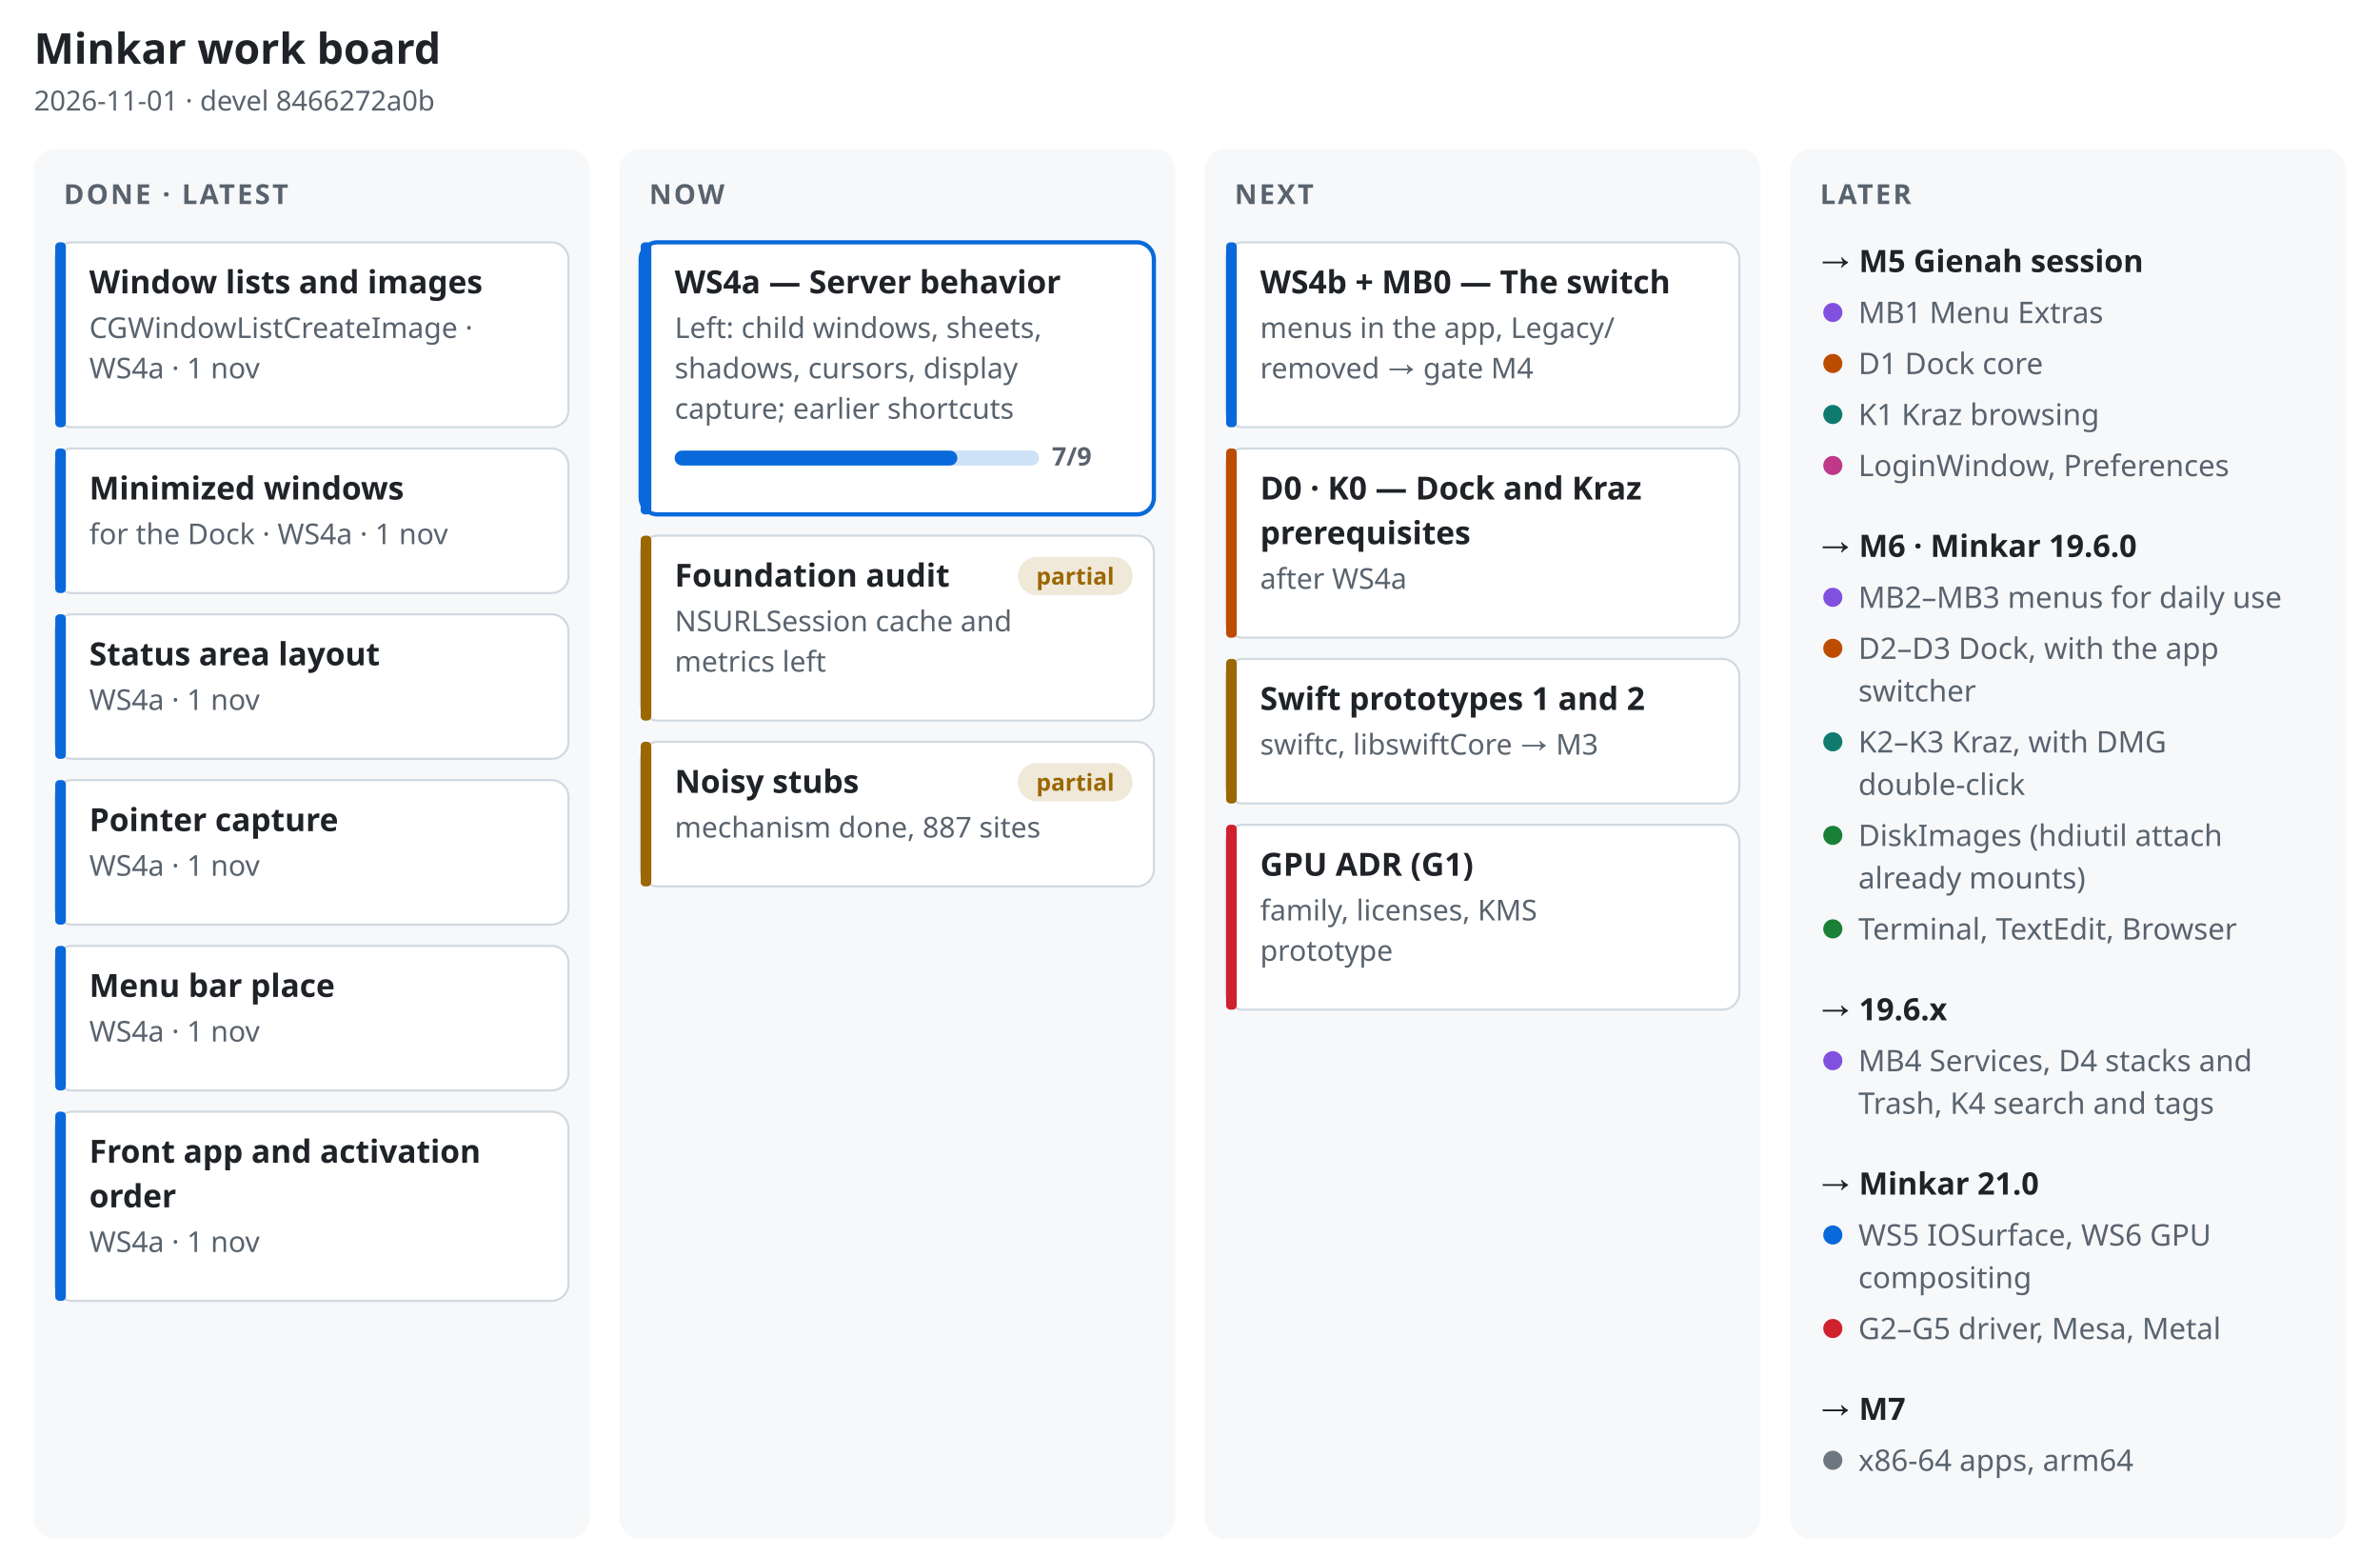
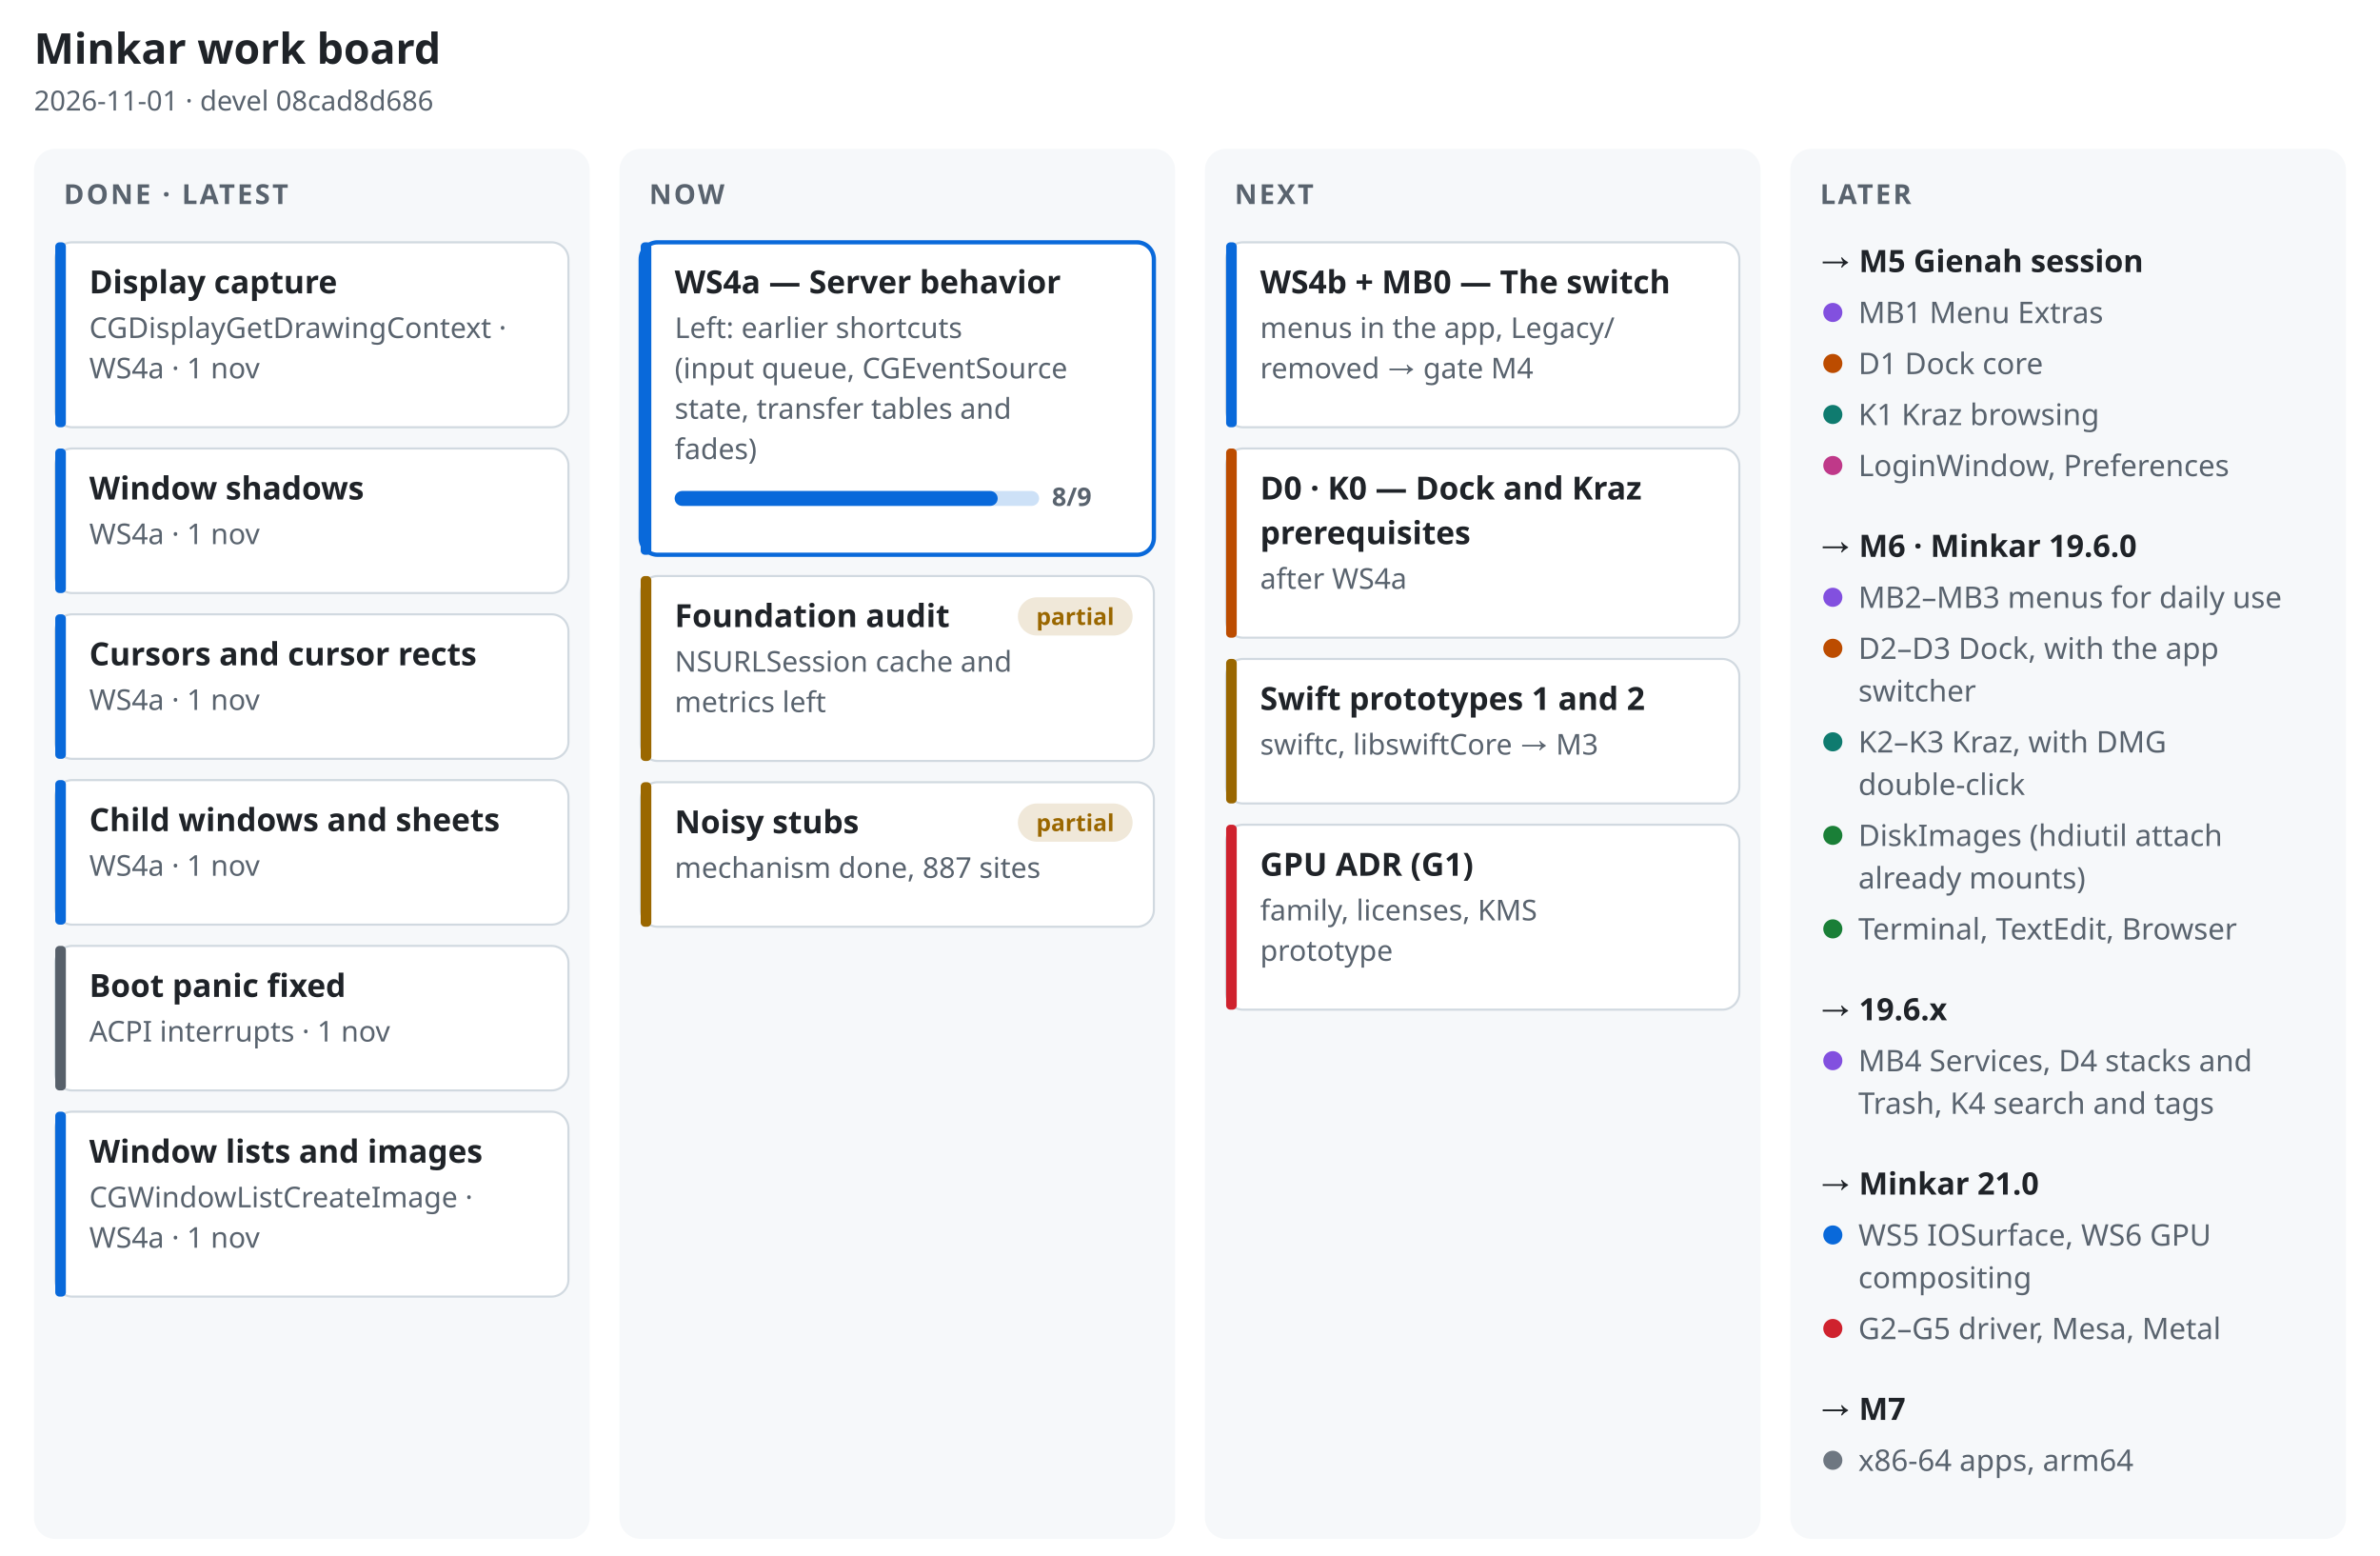
<svg xmlns="http://www.w3.org/2000/svg" width="1120" height="732" viewBox="0 0 1120 732" font-family="-apple-system, BlinkMacSystemFont, 'Segoe UI', 'Noto Sans', Helvetica, Arial, sans-serif" role="img" aria-label="Minkar work board, 2026-11-01">
  <rect width="1120" height="732" fill="#ffffff" />
  <text x="16" y="30" font-size="20" font-weight="700" fill="#1f2328" text-anchor="start">Minkar work board</text>
-   <text x="16" y="52" font-size="13" font-weight="400" fill="#59636e" text-anchor="start">2026-11-01 · devel 8466272a0b</text>
+   <text x="16" y="52" font-size="13" font-weight="400" fill="#59636e" text-anchor="start">2026-11-01 · devel 08cad8d686</text>
  <rect x="16" y="70" width="261.5" height="654" rx="10" fill="#f6f8fa" />
  <text x="30" y="96" font-size="13" font-weight="700" fill="#59636e" text-anchor="start" letter-spacing=".08em">DONE · LATEST</text>
  <rect x="26" y="114" width="241.5" height="87" rx="8" fill="#ffffff" stroke="#d1d9e0" stroke-width="1" />
  <rect x="26" y="114" width="5" height="87" rx="2" fill="#0969da" />
-   <text x="42" y="138" font-size="15" font-weight="650" fill="#1f2328" text-anchor="start">Window lists and images</text>
-   <text x="42" y="159" font-size="13.5" font-weight="400" fill="#59636e" text-anchor="start">CGWindowListCreateImage ·</text>
+   <text x="42" y="138" font-size="15" font-weight="650" fill="#1f2328" text-anchor="start">Display capture</text>
+   <text x="42" y="159" font-size="13.5" font-weight="400" fill="#59636e" text-anchor="start">CGDisplayGetDrawingContext ·</text>
  <text x="42" y="178" font-size="13.5" font-weight="400" fill="#59636e" text-anchor="start">WS4a · 1 nov</text>
  <rect x="26" y="211" width="241.5" height="68" rx="8" fill="#ffffff" stroke="#d1d9e0" stroke-width="1" />
  <rect x="26" y="211" width="5" height="68" rx="2" fill="#0969da" />
-   <text x="42" y="235" font-size="15" font-weight="650" fill="#1f2328" text-anchor="start">Minimized windows</text>
-   <text x="42" y="256" font-size="13.5" font-weight="400" fill="#59636e" text-anchor="start">for the Dock · WS4a · 1 nov</text>
+   <text x="42" y="235" font-size="15" font-weight="650" fill="#1f2328" text-anchor="start">Window shadows</text>
+   <text x="42" y="256" font-size="13.5" font-weight="400" fill="#59636e" text-anchor="start">WS4a · 1 nov</text>
  <rect x="26" y="289" width="241.5" height="68" rx="8" fill="#ffffff" stroke="#d1d9e0" stroke-width="1" />
  <rect x="26" y="289" width="5" height="68" rx="2" fill="#0969da" />
-   <text x="42" y="313" font-size="15" font-weight="650" fill="#1f2328" text-anchor="start">Status area layout</text>
+   <text x="42" y="313" font-size="15" font-weight="650" fill="#1f2328" text-anchor="start">Cursors and cursor rects</text>
  <text x="42" y="334" font-size="13.5" font-weight="400" fill="#59636e" text-anchor="start">WS4a · 1 nov</text>
  <rect x="26" y="367" width="241.5" height="68" rx="8" fill="#ffffff" stroke="#d1d9e0" stroke-width="1" />
  <rect x="26" y="367" width="5" height="68" rx="2" fill="#0969da" />
-   <text x="42" y="391" font-size="15" font-weight="650" fill="#1f2328" text-anchor="start">Pointer capture</text>
+   <text x="42" y="391" font-size="15" font-weight="650" fill="#1f2328" text-anchor="start">Child windows and sheets</text>
  <text x="42" y="412" font-size="13.5" font-weight="400" fill="#59636e" text-anchor="start">WS4a · 1 nov</text>
  <rect x="26" y="445" width="241.5" height="68" rx="8" fill="#ffffff" stroke="#d1d9e0" stroke-width="1" />
-   <rect x="26" y="445" width="5" height="68" rx="2" fill="#0969da" />
-   <text x="42" y="469" font-size="15" font-weight="650" fill="#1f2328" text-anchor="start">Menu bar place</text>
-   <text x="42" y="490" font-size="13.5" font-weight="400" fill="#59636e" text-anchor="start">WS4a · 1 nov</text>
-   <rect x="26" y="523" width="241.5" height="89" rx="8" fill="#ffffff" stroke="#d1d9e0" stroke-width="1" />
-   <rect x="26" y="523" width="5" height="89" rx="2" fill="#0969da" />
-   <text x="42" y="547" font-size="15" font-weight="650" fill="#1f2328" text-anchor="start">Front app and activation</text>
-   <text x="42" y="568" font-size="15" font-weight="650" fill="#1f2328" text-anchor="start">order</text>
-   <text x="42" y="589" font-size="13.5" font-weight="400" fill="#59636e" text-anchor="start">WS4a · 1 nov</text>
+   <rect x="26" y="445" width="5" height="68" rx="2" fill="#57606a" />
+   <text x="42" y="469" font-size="15" font-weight="650" fill="#1f2328" text-anchor="start">Boot panic fixed</text>
+   <text x="42" y="490" font-size="13.5" font-weight="400" fill="#59636e" text-anchor="start">ACPI interrupts · 1 nov</text>
+   <rect x="26" y="523" width="241.5" height="87" rx="8" fill="#ffffff" stroke="#d1d9e0" stroke-width="1" />
+   <rect x="26" y="523" width="5" height="87" rx="2" fill="#0969da" />
+   <text x="42" y="547" font-size="15" font-weight="650" fill="#1f2328" text-anchor="start">Window lists and images</text>
+   <text x="42" y="568" font-size="13.5" font-weight="400" fill="#59636e" text-anchor="start">CGWindowListCreateImage ·</text>
+   <text x="42" y="587" font-size="13.5" font-weight="400" fill="#59636e" text-anchor="start">WS4a · 1 nov</text>
  <rect x="291.5" y="70" width="261.5" height="654" rx="10" fill="#f6f8fa" />
  <text x="305.5" y="96" font-size="13" font-weight="700" fill="#59636e" text-anchor="start" letter-spacing=".08em">NOW</text>
-   <rect x="301.5" y="114" width="241.5" height="128" rx="8" fill="#ffffff" stroke="#0969da" stroke-width="2" />
-   <rect x="301.5" y="114" width="5" height="128" rx="2" fill="#0969da" />
+   <rect x="301.5" y="114" width="241.5" height="147" rx="8" fill="#ffffff" stroke="#0969da" stroke-width="2" />
+   <rect x="301.5" y="114" width="5" height="147" rx="2" fill="#0969da" />
  <text x="317.5" y="138" font-size="15" font-weight="650" fill="#1f2328" text-anchor="start">WS4a — Server behavior</text>
-   <text x="317.5" y="159" font-size="13.5" font-weight="400" fill="#59636e" text-anchor="start">Left: child windows, sheets,</text>
-   <text x="317.5" y="178" font-size="13.5" font-weight="400" fill="#59636e" text-anchor="start">shadows, cursors, display</text>
-   <text x="317.5" y="197" font-size="13.5" font-weight="400" fill="#59636e" text-anchor="start">capture; earlier shortcuts</text>
-   <rect x="317.5" y="212" width="171.5" height="7" rx="3.5" fill="#0969da" fill-opacity=".2" />
-   <rect x="317.5" y="212" width="133" height="7" rx="3.5" fill="#0969da" />
-   <text x="495" y="219" font-size="12" font-weight="600" fill="#59636e" text-anchor="start">7/9</text>
-   <rect x="301.5" y="252" width="241.5" height="87" rx="8" fill="#ffffff" stroke="#d1d9e0" stroke-width="1" />
-   <rect x="301.5" y="252" width="5" height="87" rx="2" fill="#9a6700" />
-   <text x="317.5" y="276" font-size="15" font-weight="650" fill="#1f2328" text-anchor="start">Foundation audit</text>
-   <text x="317.5" y="297" font-size="13.5" font-weight="400" fill="#59636e" text-anchor="start">NSURLSession cache and</text>
-   <text x="317.5" y="316" font-size="13.5" font-weight="400" fill="#59636e" text-anchor="start">metrics left</text>
-   <rect x="479" y="262" width="54" height="18" rx="9" fill="#9a6700" fill-opacity=".15" />
-   <text x="506" y="275" font-size="11" font-weight="600" fill="#9a6700" text-anchor="middle">partial</text>
-   <rect x="301.5" y="349" width="241.5" height="68" rx="8" fill="#ffffff" stroke="#d1d9e0" stroke-width="1" />
-   <rect x="301.5" y="349" width="5" height="68" rx="2" fill="#9a6700" />
-   <text x="317.5" y="373" font-size="15" font-weight="650" fill="#1f2328" text-anchor="start">Noisy stubs</text>
-   <text x="317.5" y="394" font-size="13.5" font-weight="400" fill="#59636e" text-anchor="start">mechanism done, 887 sites</text>
-   <rect x="479" y="359" width="54" height="18" rx="9" fill="#9a6700" fill-opacity=".15" />
-   <text x="506" y="372" font-size="11" font-weight="600" fill="#9a6700" text-anchor="middle">partial</text>
+   <text x="317.5" y="159" font-size="13.5" font-weight="400" fill="#59636e" text-anchor="start">Left: earlier shortcuts</text>
+   <text x="317.5" y="178" font-size="13.5" font-weight="400" fill="#59636e" text-anchor="start">(input queue, CGEventSource</text>
+   <text x="317.5" y="197" font-size="13.5" font-weight="400" fill="#59636e" text-anchor="start">state, transfer tables and</text>
+   <text x="317.5" y="216" font-size="13.5" font-weight="400" fill="#59636e" text-anchor="start">fades)</text>
+   <rect x="317.5" y="231" width="171.5" height="7" rx="3.5" fill="#0969da" fill-opacity=".2" />
+   <rect x="317.5" y="231" width="152" height="7" rx="3.5" fill="#0969da" />
+   <text x="495" y="238" font-size="12" font-weight="600" fill="#59636e" text-anchor="start">8/9</text>
+   <rect x="301.5" y="271" width="241.5" height="87" rx="8" fill="#ffffff" stroke="#d1d9e0" stroke-width="1" />
+   <rect x="301.5" y="271" width="5" height="87" rx="2" fill="#9a6700" />
+   <text x="317.5" y="295" font-size="15" font-weight="650" fill="#1f2328" text-anchor="start">Foundation audit</text>
+   <text x="317.5" y="316" font-size="13.5" font-weight="400" fill="#59636e" text-anchor="start">NSURLSession cache and</text>
+   <text x="317.5" y="335" font-size="13.5" font-weight="400" fill="#59636e" text-anchor="start">metrics left</text>
+   <rect x="479" y="281" width="54" height="18" rx="9" fill="#9a6700" fill-opacity=".15" />
+   <text x="506" y="294" font-size="11" font-weight="600" fill="#9a6700" text-anchor="middle">partial</text>
+   <rect x="301.5" y="368" width="241.5" height="68" rx="8" fill="#ffffff" stroke="#d1d9e0" stroke-width="1" />
+   <rect x="301.5" y="368" width="5" height="68" rx="2" fill="#9a6700" />
+   <text x="317.5" y="392" font-size="15" font-weight="650" fill="#1f2328" text-anchor="start">Noisy stubs</text>
+   <text x="317.5" y="413" font-size="13.5" font-weight="400" fill="#59636e" text-anchor="start">mechanism done, 887 sites</text>
+   <rect x="479" y="378" width="54" height="18" rx="9" fill="#9a6700" fill-opacity=".15" />
+   <text x="506" y="391" font-size="11" font-weight="600" fill="#9a6700" text-anchor="middle">partial</text>
  <rect x="567" y="70" width="261.5" height="654" rx="10" fill="#f6f8fa" />
  <text x="581" y="96" font-size="13" font-weight="700" fill="#59636e" text-anchor="start" letter-spacing=".08em">NEXT</text>
  <rect x="577" y="114" width="241.5" height="87" rx="8" fill="#ffffff" stroke="#d1d9e0" stroke-width="1" />
  <rect x="577" y="114" width="5" height="87" rx="2" fill="#0969da" />
  <text x="593" y="138" font-size="15" font-weight="650" fill="#1f2328" text-anchor="start">WS4b + MB0 — The switch</text>
  <text x="593" y="159" font-size="13.5" font-weight="400" fill="#59636e" text-anchor="start">menus in the app, Legacy/</text>
  <text x="593" y="178" font-size="13.5" font-weight="400" fill="#59636e" text-anchor="start">removed → gate M4</text>
  <rect x="577" y="211" width="241.5" height="89" rx="8" fill="#ffffff" stroke="#d1d9e0" stroke-width="1" />
  <rect x="577" y="211" width="5" height="89" rx="2" fill="#bc4c00" />
  <text x="593" y="235" font-size="15" font-weight="650" fill="#1f2328" text-anchor="start">D0 · K0 — Dock and Kraz</text>
  <text x="593" y="256" font-size="15" font-weight="650" fill="#1f2328" text-anchor="start">prerequisites</text>
  <text x="593" y="277" font-size="13.5" font-weight="400" fill="#59636e" text-anchor="start">after WS4a</text>
  <rect x="577" y="310" width="241.5" height="68" rx="8" fill="#ffffff" stroke="#d1d9e0" stroke-width="1" />
  <rect x="577" y="310" width="5" height="68" rx="2" fill="#9a6700" />
  <text x="593" y="334" font-size="15" font-weight="650" fill="#1f2328" text-anchor="start">Swift prototypes 1 and 2</text>
  <text x="593" y="355" font-size="13.5" font-weight="400" fill="#59636e" text-anchor="start">swiftc, libswiftCore → M3</text>
  <rect x="577" y="388" width="241.5" height="87" rx="8" fill="#ffffff" stroke="#d1d9e0" stroke-width="1" />
  <rect x="577" y="388" width="5" height="87" rx="2" fill="#cf222e" />
  <text x="593" y="412" font-size="15" font-weight="650" fill="#1f2328" text-anchor="start">GPU ADR (G1)</text>
  <text x="593" y="433" font-size="13.5" font-weight="400" fill="#59636e" text-anchor="start">family, licenses, KMS</text>
  <text x="593" y="452" font-size="13.5" font-weight="400" fill="#59636e" text-anchor="start">prototype</text>
  <rect x="842.5" y="70" width="261.5" height="654" rx="10" fill="#f6f8fa" />
  <text x="856.5" y="96" font-size="13" font-weight="700" fill="#59636e" text-anchor="start" letter-spacing=".08em">LATER</text>
  <text x="856.5" y="128" font-size="14.5" font-weight="700" fill="#1f2328" text-anchor="start">→ M5 Gienah session</text>
  <circle cx="862.5" cy="147" r="4.5" fill="#8250df" />
  <text x="874.5" y="152" font-size="14" font-weight="400" fill="#59636e" text-anchor="start">MB1 Menu Extras</text>
  <circle cx="862.5" cy="171" r="4.5" fill="#bc4c00" />
  <text x="874.5" y="176" font-size="14" font-weight="400" fill="#59636e" text-anchor="start">D1 Dock core</text>
  <circle cx="862.5" cy="195" r="4.5" fill="#0f7b6f" />
  <text x="874.5" y="200" font-size="14" font-weight="400" fill="#59636e" text-anchor="start">K1 Kraz browsing</text>
  <circle cx="862.5" cy="219" r="4.5" fill="#bf3989" />
  <text x="874.5" y="224" font-size="14" font-weight="400" fill="#59636e" text-anchor="start">LoginWindow, Preferences</text>
  <text x="856.5" y="262" font-size="14.5" font-weight="700" fill="#1f2328" text-anchor="start">→ M6 · Minkar 19.6.0</text>
  <circle cx="862.5" cy="281" r="4.5" fill="#8250df" />
  <text x="874.5" y="286" font-size="14" font-weight="400" fill="#59636e" text-anchor="start">MB2–MB3 menus for daily use</text>
  <circle cx="862.5" cy="305" r="4.5" fill="#bc4c00" />
  <text x="874.5" y="310" font-size="14" font-weight="400" fill="#59636e" text-anchor="start">D2–D3 Dock, with the app</text>
  <text x="874.5" y="330" font-size="14" font-weight="400" fill="#59636e" text-anchor="start">switcher</text>
  <circle cx="862.5" cy="349" r="4.5" fill="#0f7b6f" />
  <text x="874.5" y="354" font-size="14" font-weight="400" fill="#59636e" text-anchor="start">K2–K3 Kraz, with DMG</text>
  <text x="874.5" y="374" font-size="14" font-weight="400" fill="#59636e" text-anchor="start">double-click</text>
  <circle cx="862.5" cy="393" r="4.5" fill="#1a7f37" />
  <text x="874.5" y="398" font-size="14" font-weight="400" fill="#59636e" text-anchor="start">DiskImages (hdiutil attach</text>
  <text x="874.5" y="418" font-size="14" font-weight="400" fill="#59636e" text-anchor="start">already mounts)</text>
  <circle cx="862.5" cy="437" r="4.5" fill="#1a7f37" />
  <text x="874.5" y="442" font-size="14" font-weight="400" fill="#59636e" text-anchor="start">Terminal, TextEdit, Browser</text>
  <text x="856.5" y="480" font-size="14.5" font-weight="700" fill="#1f2328" text-anchor="start">→ 19.6.x</text>
  <circle cx="862.5" cy="499" r="4.5" fill="#8250df" />
  <text x="874.5" y="504" font-size="14" font-weight="400" fill="#59636e" text-anchor="start">MB4 Services, D4 stacks and</text>
  <text x="874.5" y="524" font-size="14" font-weight="400" fill="#59636e" text-anchor="start">Trash, K4 search and tags</text>
  <text x="856.5" y="562" font-size="14.5" font-weight="700" fill="#1f2328" text-anchor="start">→ Minkar 21.0</text>
  <circle cx="862.5" cy="581" r="4.5" fill="#0969da" />
  <text x="874.5" y="586" font-size="14" font-weight="400" fill="#59636e" text-anchor="start">WS5 IOSurface, WS6 GPU</text>
  <text x="874.5" y="606" font-size="14" font-weight="400" fill="#59636e" text-anchor="start">compositing</text>
  <circle cx="862.5" cy="625" r="4.5" fill="#cf222e" />
  <text x="874.5" y="630" font-size="14" font-weight="400" fill="#59636e" text-anchor="start">G2–G5 driver, Mesa, Metal</text>
  <text x="856.5" y="668" font-size="14.5" font-weight="700" fill="#1f2328" text-anchor="start">→ M7</text>
  <circle cx="862.5" cy="687" r="4.5" fill="#6e7781" />
  <text x="874.5" y="692" font-size="14" font-weight="400" fill="#59636e" text-anchor="start">x86-64 apps, arm64</text>
</svg>
